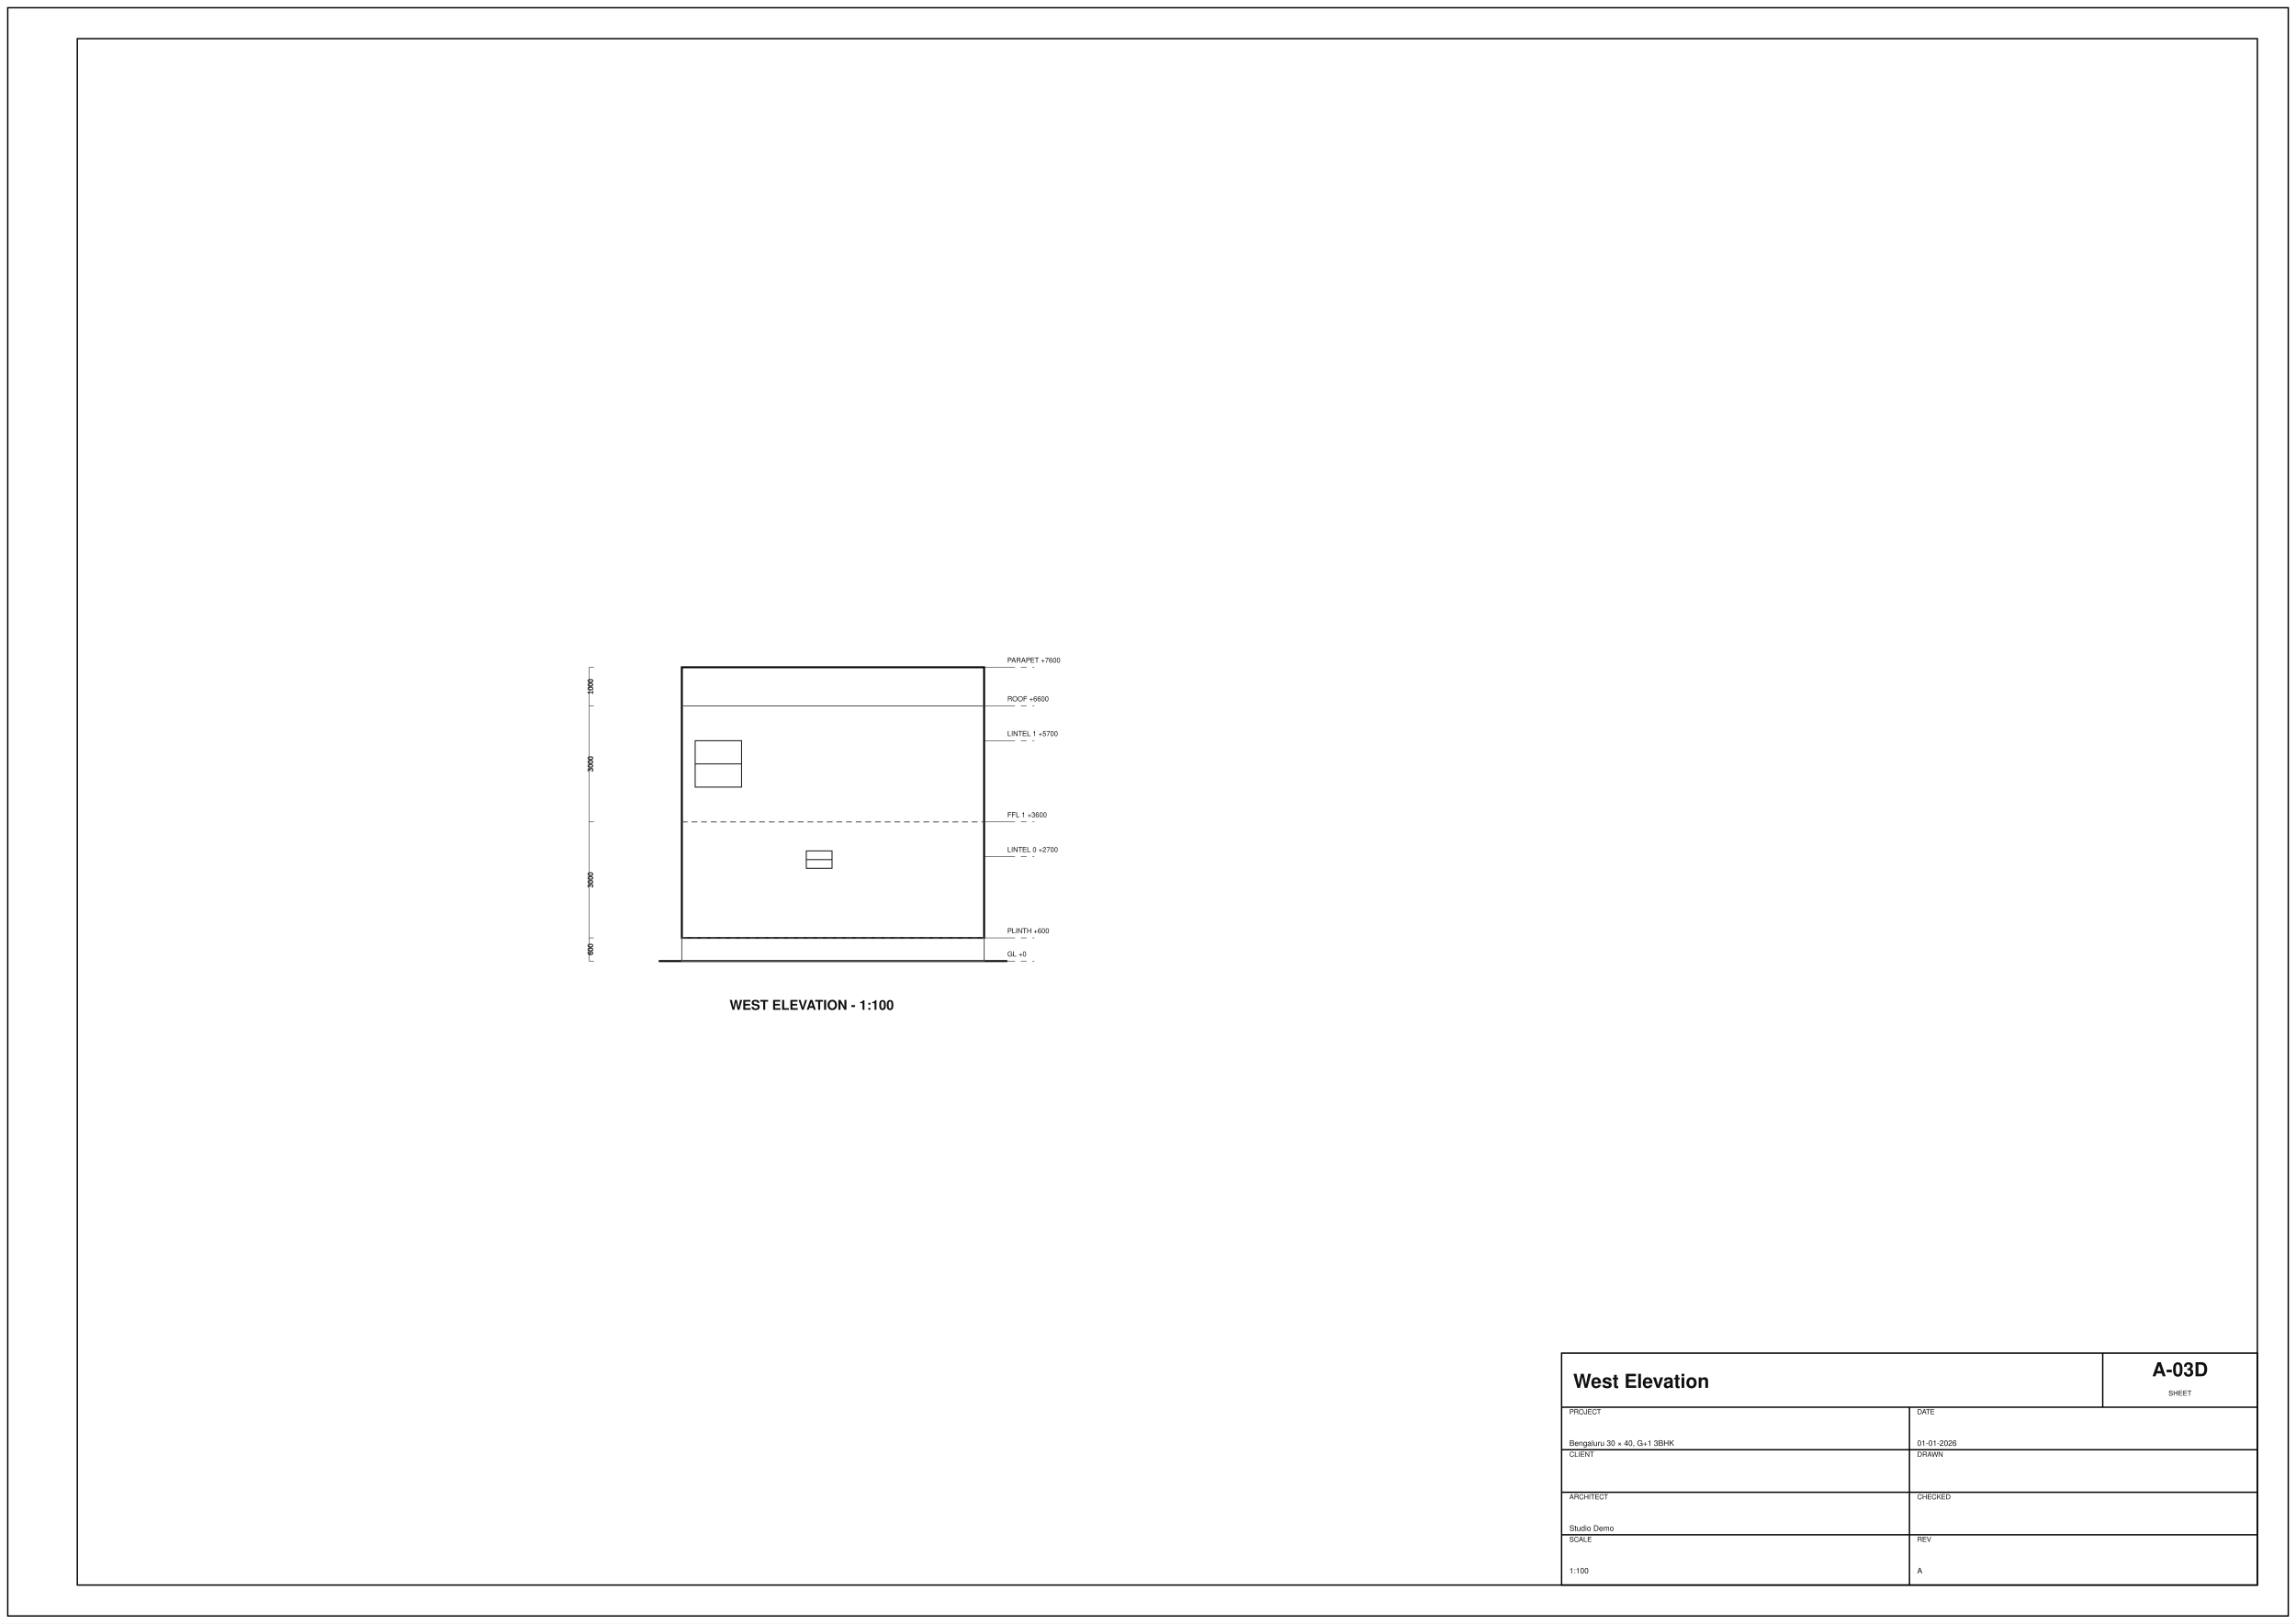
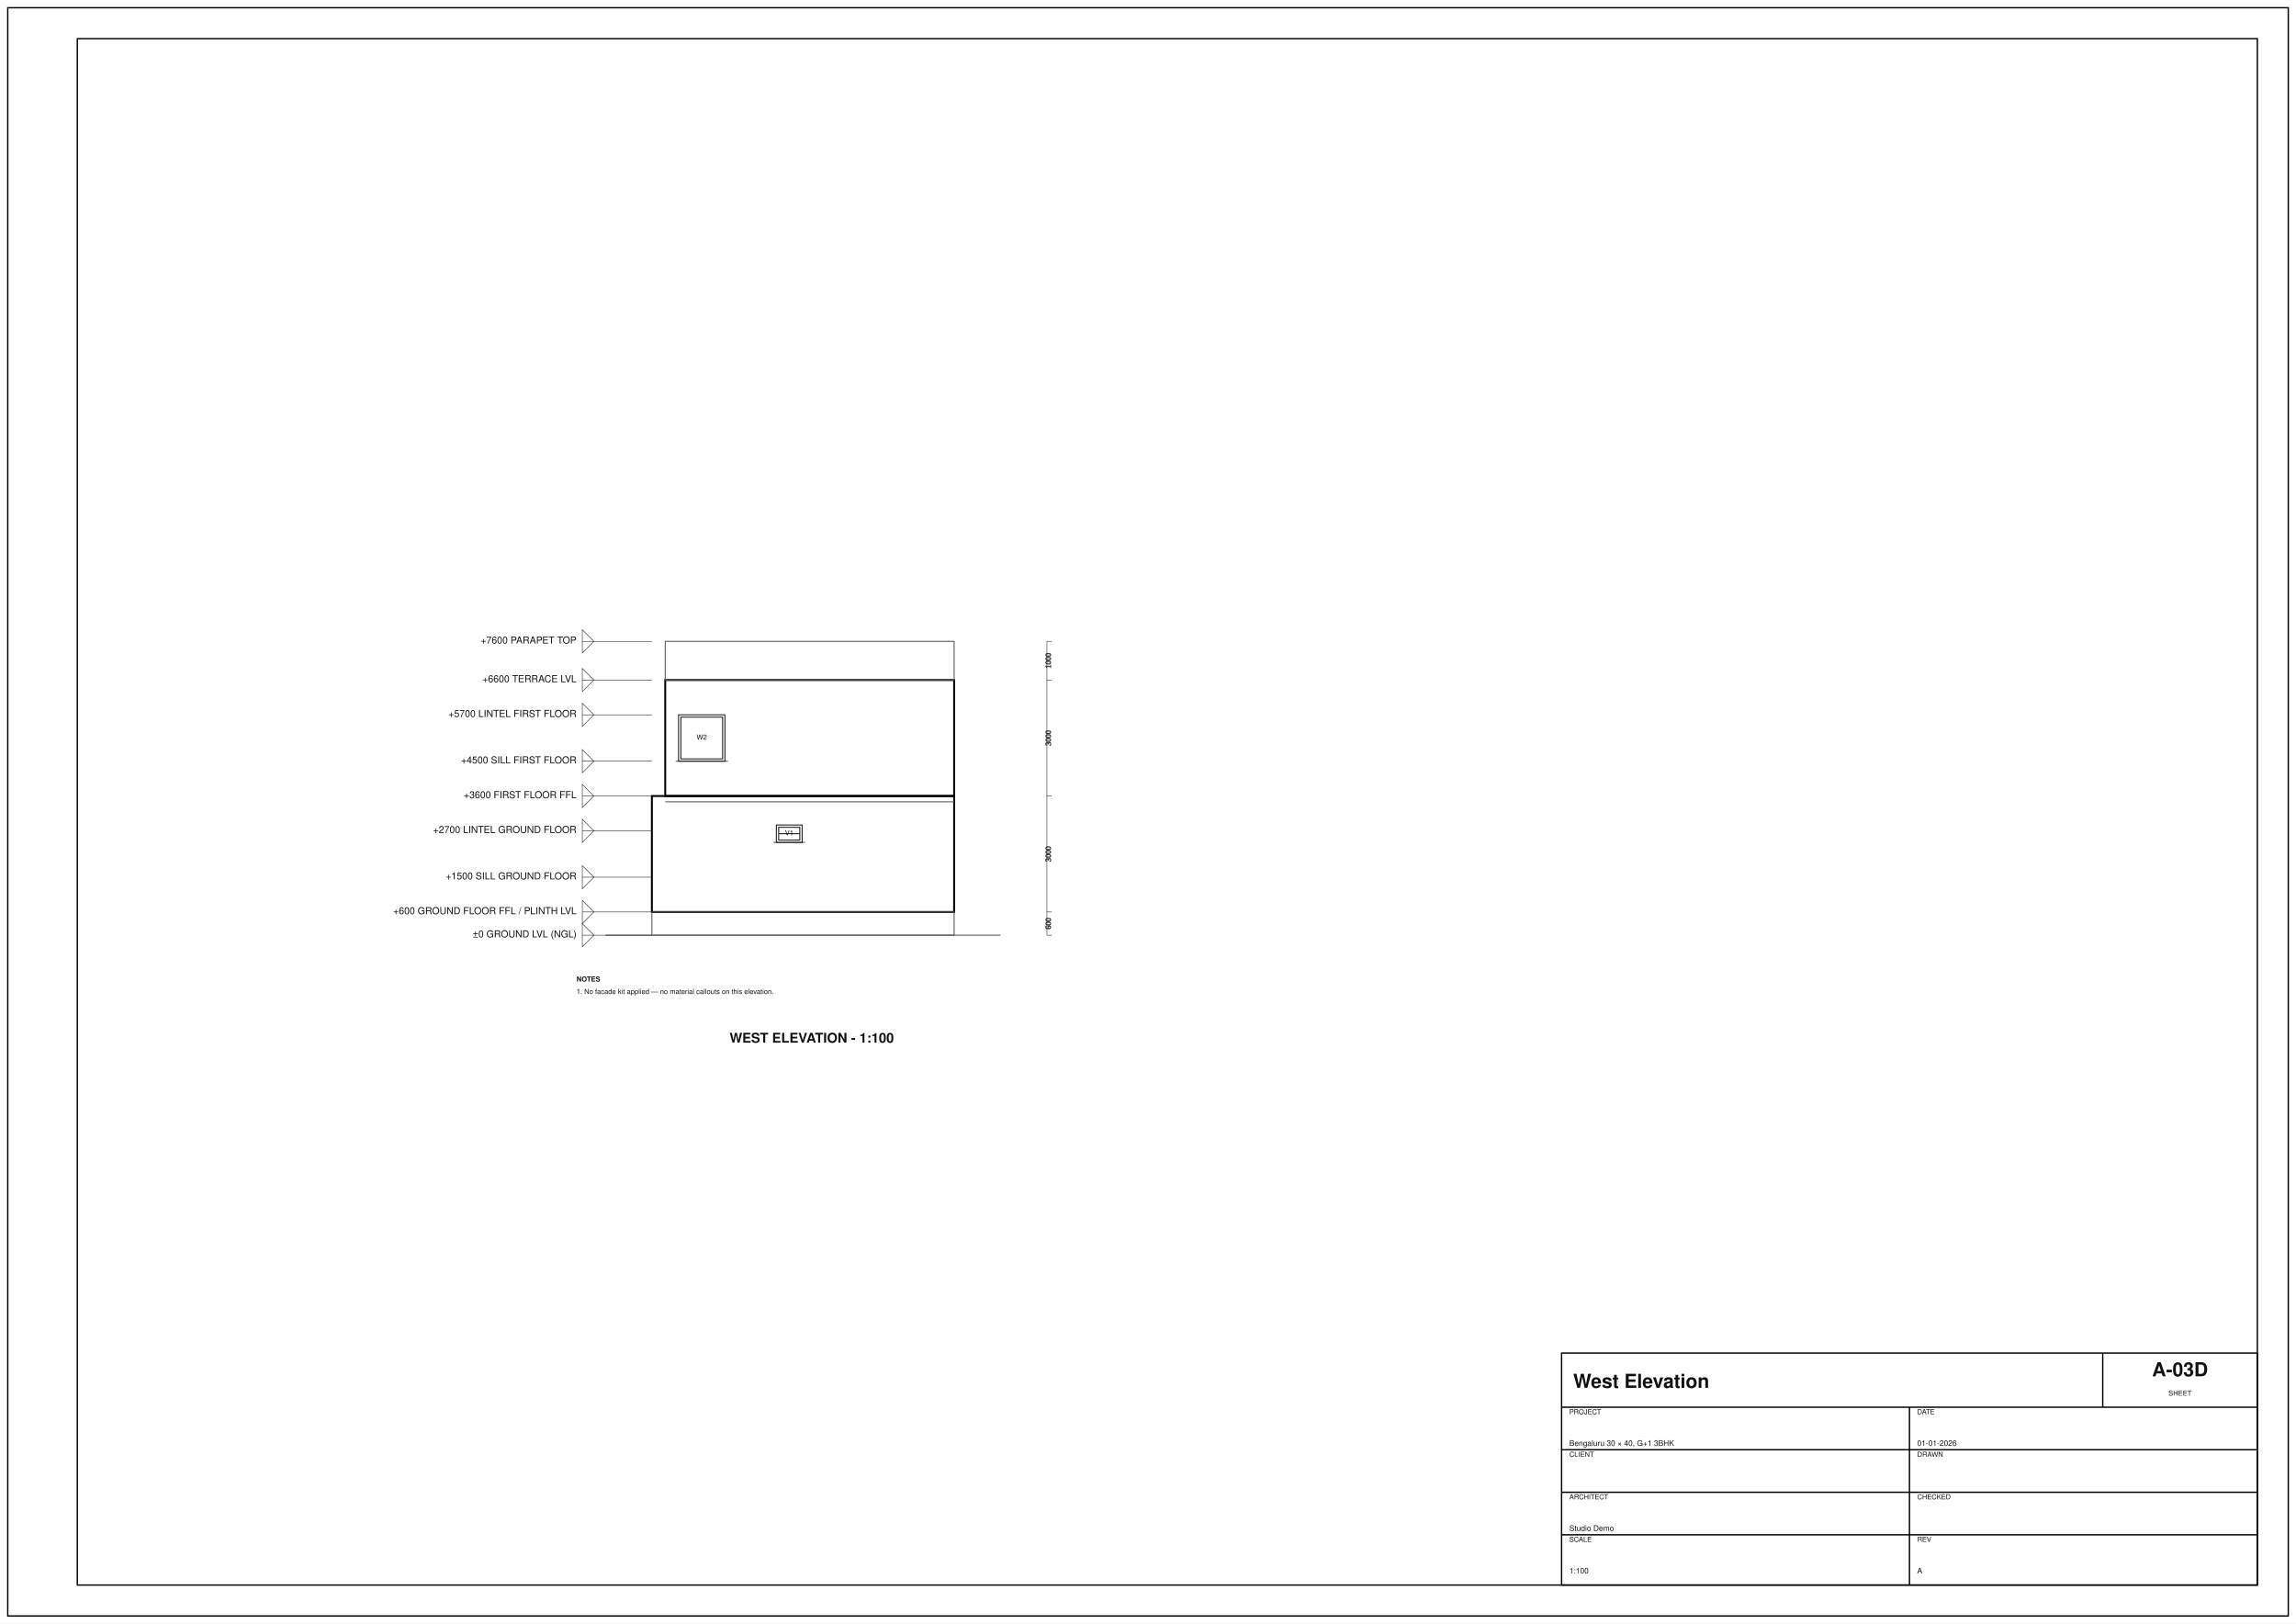
<svg xmlns="http://www.w3.org/2000/svg" width="594mm" height="420mm" viewBox="0 0 594 420" version="1.1">
  <rect x="0" y="0" width="594" height="420" fill="#ffffff" stroke="none" />
  <g id="g-frame">
    <g class="layer" data-layer="A-TEXT" stroke="#111111" stroke-width="0.180" fill="none" stroke-linecap="butt" stroke-linejoin="miter">
      <g font-family="Helvetica, Arial, sans-serif" fill="#111111" stroke="none">
        <text x="407.000" y="359.000" font-size="5.000" text-anchor="start" dominant-baseline="alphabetic" font-weight="600">West Elevation</text>
        <text x="564.000" y="356.000" font-size="5.000" text-anchor="middle" dominant-baseline="alphabetic" font-weight="600">A-03D</text>
        <text x="564.000" y="361.000" font-size="1.800" text-anchor="middle" dominant-baseline="alphabetic">SHEET</text>
        <text x="406.000" y="365.000" font-size="1.800" text-anchor="start" dominant-baseline="hanging">PROJECT</text>
        <text x="406.000" y="374.000" font-size="2.000" text-anchor="start" dominant-baseline="alphabetic">Bengaluru 30 × 40, G+1 3BHK</text>
        <text x="406.000" y="376.000" font-size="1.800" text-anchor="start" dominant-baseline="hanging">CLIENT</text>
        <text x="406.000" y="385.000" font-size="2.000" text-anchor="start" dominant-baseline="alphabetic" />
        <text x="406.000" y="387.000" font-size="1.800" text-anchor="start" dominant-baseline="hanging">ARCHITECT</text>
        <text x="406.000" y="396.000" font-size="2.000" text-anchor="start" dominant-baseline="alphabetic">Studio Demo</text>
        <text x="406.000" y="398.000" font-size="1.800" text-anchor="start" dominant-baseline="hanging">SCALE</text>
        <text x="406.000" y="407.000" font-size="2.000" text-anchor="start" dominant-baseline="alphabetic">1:100</text>
        <text x="496.000" y="365.000" font-size="1.800" text-anchor="start" dominant-baseline="hanging">DATE</text>
        <text x="496.000" y="374.000" font-size="2.000" text-anchor="start" dominant-baseline="alphabetic">01-01-2026</text>
        <text x="496.000" y="376.000" font-size="1.800" text-anchor="start" dominant-baseline="hanging">DRAWN</text>
        <text x="496.000" y="385.000" font-size="2.000" text-anchor="start" dominant-baseline="alphabetic" />
        <text x="496.000" y="387.000" font-size="1.800" text-anchor="start" dominant-baseline="hanging">CHECKED</text>
        <text x="496.000" y="396.000" font-size="2.000" text-anchor="start" dominant-baseline="alphabetic" />
        <text x="496.000" y="398.000" font-size="1.800" text-anchor="start" dominant-baseline="hanging">REV</text>
        <text x="496.000" y="407.000" font-size="2.000" text-anchor="start" dominant-baseline="alphabetic">A</text>
      </g>
    </g>
    <g class="layer" data-layer="A-TITL" stroke="#000000" stroke-width="0.350" fill="none" stroke-linecap="butt" stroke-linejoin="miter">
      <polygon points="2.000,2.000 592.000,2.000 592.000,418.000 2.000,418.000" fill="none" />
      <polygon points="20.000,10.000 584.000,10.000 584.000,410.000 20.000,410.000" fill="none" />
      <polygon points="404.000,350.000 584.000,350.000 584.000,410.000 404.000,410.000" fill="none" />
      <line x1="404.000" y1="364.000" x2="584.000" y2="364.000" />
      <line x1="544.000" y1="350.000" x2="544.000" y2="364.000" />
      <line x1="494.000" y1="364.000" x2="494.000" y2="410.000" />
      <line x1="404.000" y1="375.000" x2="494.000" y2="375.000" />
      <line x1="404.000" y1="386.000" x2="494.000" y2="386.000" />
      <line x1="404.000" y1="397.000" x2="494.000" y2="397.000" />
      <line x1="494.000" y1="375.000" x2="584.000" y2="375.000" />
      <line x1="494.000" y1="386.000" x2="584.000" y2="386.000" />
      <line x1="494.000" y1="397.000" x2="584.000" y2="397.000" />
    </g>
  </g>
  <g id="g-elev-W">
    <g class="layer" data-layer="A-WALL" stroke="#000000" stroke-width="0.500" fill="none" stroke-linecap="butt" stroke-linejoin="miter">
-       <line x1="170.400" y1="248.600" x2="260.600" y2="248.600" />
-       <polygon points="176.400,242.600 254.600,242.600 254.600,172.600 176.400,172.600" fill="none" />
+       <polygon points="168.650,235.900 246.850,235.900 246.850,205.900 168.650,205.900" fill="none" />
+       <polygon points="172.100,205.900 246.850,205.900 246.850,175.900 172.100,175.900" fill="none" />
    </g>
    <g class="layer" data-layer="A-WALL-PART" stroke="#555555" stroke-width="0.250" fill="none" stroke-linecap="butt" stroke-linejoin="miter">
-       <polygon points="176.400,248.600 254.600,248.600 254.600,242.600 176.400,242.600" fill="none" />
-       <line x1="176.400" y1="242.600" x2="254.600" y2="242.600" stroke-dasharray="1.500 1.000" />
-       <line x1="176.400" y1="212.600" x2="254.600" y2="212.600" stroke-dasharray="1.500 1.000" />
-       <line x1="176.400" y1="182.600" x2="254.600" y2="182.600" />
+       <line x1="172.100" y1="207.400" x2="246.850" y2="207.400" />
+       <polygon points="168.650,241.900 246.850,241.900 246.850,235.900 168.650,235.900" fill="none" />
+       <line x1="156.650" y1="241.900" x2="258.850" y2="241.900" />
+       <line x1="200.100" y1="217.900" x2="208.270" y2="217.900" />
+       <line x1="174.800" y1="196.900" x2="188.300" y2="196.900" />
+       <polygon points="172.100,175.900 246.850,175.900 246.850,165.900 172.100,165.900" fill="none" />
    </g>
    <g class="layer" data-layer="A-WIND" stroke="#1a1a1a" stroke-width="0.250" fill="none" stroke-linecap="butt" stroke-linejoin="miter">
-       <polygon points="208.600,224.600 215.260,224.600 215.260,220.100 208.600,220.100" fill="none" />
-       <line x1="208.600" y1="222.350" x2="215.260" y2="222.350" />
-       <polygon points="179.850,203.600 191.850,203.600 191.850,191.600 179.850,191.600" fill="none" />
-       <line x1="179.850" y1="197.600" x2="191.850" y2="197.600" />
+       <polygon points="200.850,217.900 207.520,217.900 207.520,213.400 200.850,213.400" fill="none" />
+       <polygon points="201.450,217.300 206.920,217.300 206.920,214.000 201.450,214.000" fill="none" />
+       <line x1="201.450" y1="215.650" x2="206.920" y2="215.650" />
+       <polygon points="175.550,196.900 187.550,196.900 187.550,184.900 175.550,184.900" fill="none" />
+       <polygon points="176.150,196.300 186.950,196.300 186.950,185.500 176.150,185.500" fill="none" />
    </g>
    <g class="layer" data-layer="A-DIM" stroke="#1a1a1a" stroke-width="0.130" fill="none" stroke-linecap="butt" stroke-linejoin="miter">
-       <line x1="254.600" y1="248.600" x2="267.600" y2="248.600" stroke-dasharray="8.000 1.500 1.500 1.500" />
-       <line x1="254.600" y1="242.600" x2="267.600" y2="242.600" stroke-dasharray="8.000 1.500 1.500 1.500" />
-       <line x1="254.600" y1="221.600" x2="267.600" y2="221.600" stroke-dasharray="8.000 1.500 1.500 1.500" />
-       <line x1="254.600" y1="212.600" x2="267.600" y2="212.600" stroke-dasharray="8.000 1.500 1.500 1.500" />
-       <line x1="254.600" y1="191.600" x2="267.600" y2="191.600" stroke-dasharray="8.000 1.500 1.500 1.500" />
-       <line x1="254.600" y1="182.600" x2="267.600" y2="182.600" stroke-dasharray="8.000 1.500 1.500 1.500" />
-       <line x1="254.600" y1="172.600" x2="267.600" y2="172.600" stroke-dasharray="8.000 1.500 1.500 1.500" />
-       <line x1="152.400" y1="248.600" x2="152.400" y2="172.600" />
-       <line x1="152.400" y1="248.600" x2="153.650" y2="248.600" />
-       <line x1="152.400" y1="242.600" x2="153.650" y2="242.600" />
-       <line x1="152.400" y1="212.600" x2="153.650" y2="212.600" />
-       <line x1="152.400" y1="182.600" x2="153.650" y2="182.600" />
-       <line x1="152.400" y1="172.600" x2="153.650" y2="172.600" />
-       <text x="153.400" y="245.600" font-size="2.000" text-anchor="middle" dominant-baseline="alphabetic" transform="rotate(-90 153.400 245.600)">600</text>
-       <text x="153.400" y="227.600" font-size="2.000" text-anchor="middle" dominant-baseline="alphabetic" transform="rotate(-90 153.400 227.600)">3000</text>
-       <text x="153.400" y="197.600" font-size="2.000" text-anchor="middle" dominant-baseline="alphabetic" transform="rotate(-90 153.400 197.600)">3000</text>
-       <text x="153.400" y="177.600" font-size="2.000" text-anchor="middle" dominant-baseline="alphabetic" transform="rotate(-90 153.400 177.600)">1000</text>
+       <line x1="150.650" y1="241.900" x2="168.650" y2="241.900" />
+       <polygon points="153.650,241.900 150.650,238.900 150.650,244.900" fill="none" />
+       <line x1="150.650" y1="235.900" x2="168.650" y2="235.900" />
+       <polygon points="153.650,235.900 150.650,232.900 150.650,238.900" fill="none" />
+       <line x1="150.650" y1="226.900" x2="168.650" y2="226.900" />
+       <polygon points="153.650,226.900 150.650,223.900 150.650,229.900" fill="none" />
+       <line x1="150.650" y1="214.900" x2="168.650" y2="214.900" />
+       <polygon points="153.650,214.900 150.650,211.900 150.650,217.900" fill="none" />
+       <line x1="150.650" y1="205.900" x2="168.650" y2="205.900" />
+       <polygon points="153.650,205.900 150.650,202.900 150.650,208.900" fill="none" />
+       <line x1="150.650" y1="196.900" x2="168.650" y2="196.900" />
+       <polygon points="153.650,196.900 150.650,193.900 150.650,199.900" fill="none" />
+       <line x1="150.650" y1="184.900" x2="168.650" y2="184.900" />
+       <polygon points="153.650,184.900 150.650,181.900 150.650,187.900" fill="none" />
+       <line x1="150.650" y1="175.900" x2="168.650" y2="175.900" />
+       <polygon points="153.650,175.900 150.650,172.900 150.650,178.900" fill="none" />
+       <line x1="150.650" y1="165.900" x2="168.650" y2="165.900" />
+       <polygon points="153.650,165.900 150.650,162.900 150.650,168.900" fill="none" />
+       <line x1="270.850" y1="241.900" x2="270.850" y2="165.900" />
+       <line x1="270.850" y1="241.900" x2="272.100" y2="241.900" />
+       <line x1="270.850" y1="235.900" x2="272.100" y2="235.900" />
+       <line x1="270.850" y1="205.900" x2="272.100" y2="205.900" />
+       <line x1="270.850" y1="175.900" x2="272.100" y2="175.900" />
+       <line x1="270.850" y1="165.900" x2="272.100" y2="165.900" />
+       <text x="271.850" y="238.900" font-size="2.000" text-anchor="middle" dominant-baseline="alphabetic" transform="rotate(-90 271.850 238.900)">600</text>
+       <text x="271.850" y="220.900" font-size="2.000" text-anchor="middle" dominant-baseline="alphabetic" transform="rotate(-90 271.850 220.900)">3000</text>
+       <text x="271.850" y="190.900" font-size="2.000" text-anchor="middle" dominant-baseline="alphabetic" transform="rotate(-90 271.850 190.900)">3000</text>
+       <text x="271.850" y="170.900" font-size="2.000" text-anchor="middle" dominant-baseline="alphabetic" transform="rotate(-90 271.850 170.900)">1000</text>
    </g>
    <g class="layer" data-layer="A-TEXT" stroke="#111111" stroke-width="0.180" fill="none" stroke-linecap="butt" stroke-linejoin="miter">
      <g font-family="Helvetica, Arial, sans-serif" fill="#111111" stroke="none">
-         <text x="260.600" y="247.400" font-size="1.800" text-anchor="start" dominant-baseline="alphabetic">GL +0</text>
-         <text x="260.600" y="241.400" font-size="1.800" text-anchor="start" dominant-baseline="alphabetic">PLINTH +600</text>
-         <text x="260.600" y="220.400" font-size="1.800" text-anchor="start" dominant-baseline="alphabetic">LINTEL 0 +2700</text>
-         <text x="260.600" y="211.400" font-size="1.800" text-anchor="start" dominant-baseline="alphabetic">FFL 1 +3600</text>
-         <text x="260.600" y="190.400" font-size="1.800" text-anchor="start" dominant-baseline="alphabetic">LINTEL 1 +5700</text>
-         <text x="260.600" y="181.400" font-size="1.800" text-anchor="start" dominant-baseline="alphabetic">ROOF +6600</text>
-         <text x="260.600" y="171.400" font-size="1.800" text-anchor="start" dominant-baseline="alphabetic">PARAPET +7600</text>
+         <text x="149.150" y="241.900" font-size="2.500" text-anchor="end" dominant-baseline="central">±0 GROUND LVL (NGL)</text>
+         <text x="149.150" y="235.900" font-size="2.500" text-anchor="end" dominant-baseline="central">+600 GROUND FLOOR FFL / PLINTH LVL</text>
+         <text x="149.150" y="226.900" font-size="2.500" text-anchor="end" dominant-baseline="central">+1500 SILL GROUND FLOOR</text>
+         <text x="149.150" y="214.900" font-size="2.500" text-anchor="end" dominant-baseline="central">+2700 LINTEL GROUND FLOOR</text>
+         <text x="149.150" y="205.900" font-size="2.500" text-anchor="end" dominant-baseline="central">+3600 FIRST FLOOR FFL</text>
+         <text x="149.150" y="196.900" font-size="2.500" text-anchor="end" dominant-baseline="central">+4500 SILL FIRST FLOOR</text>
+         <text x="149.150" y="184.900" font-size="2.500" text-anchor="end" dominant-baseline="central">+5700 LINTEL FIRST FLOOR</text>
+         <text x="149.150" y="175.900" font-size="2.500" text-anchor="end" dominant-baseline="central">+6600 TERRACE LVL</text>
+         <text x="149.150" y="165.900" font-size="2.500" text-anchor="end" dominant-baseline="central">+7600 PARAPET TOP</text>
+         <text x="204.180" y="215.650" font-size="1.800" text-anchor="middle" dominant-baseline="central">V1</text>
+         <text x="181.550" y="190.900" font-size="1.800" text-anchor="middle" dominant-baseline="central">W2</text>
+         <text x="149.150" y="253.900" font-size="1.800" text-anchor="start" dominant-baseline="alphabetic" font-weight="600">NOTES</text>
+         <text x="149.150" y="257.100" font-size="1.800" text-anchor="start" dominant-baseline="alphabetic">1. No facade kit applied — no material callouts on this elevation.</text>
      </g>
    </g>
  </g>
  <g id="g-elev-W-label">
    <g class="layer" data-layer="A-TEXT" stroke="#111111" stroke-width="0.180" fill="none" stroke-linecap="butt" stroke-linejoin="miter">
      <g font-family="Helvetica, Arial, sans-serif" fill="#111111" stroke="none">
-         <text x="210.000" y="259.600" font-size="3.500" text-anchor="middle" dominant-baseline="hanging" font-weight="600">WEST ELEVATION - 1:100</text>
+         <text x="210.000" y="268.100" font-size="3.500" text-anchor="middle" dominant-baseline="hanging" font-weight="600">WEST ELEVATION - 1:100</text>
      </g>
    </g>
  </g>
</svg>
